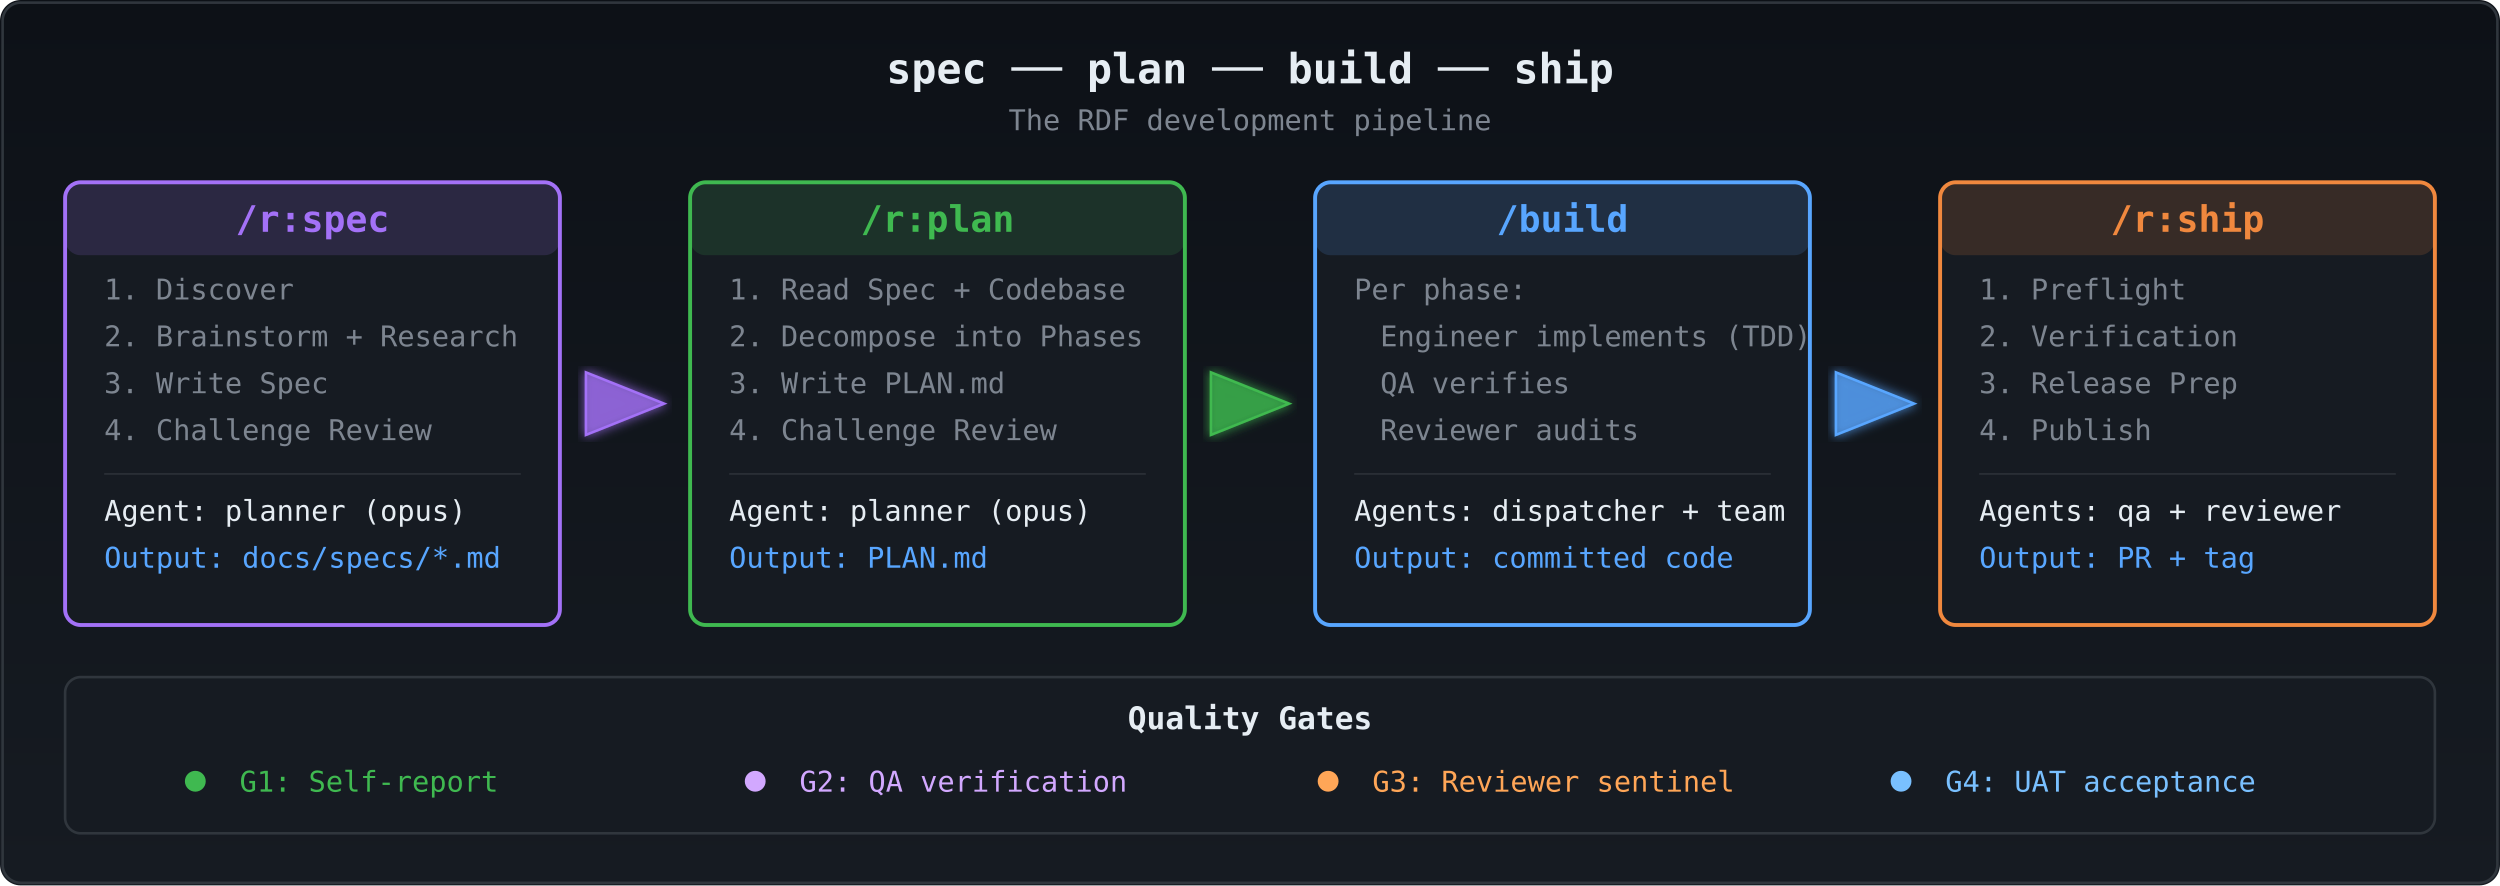
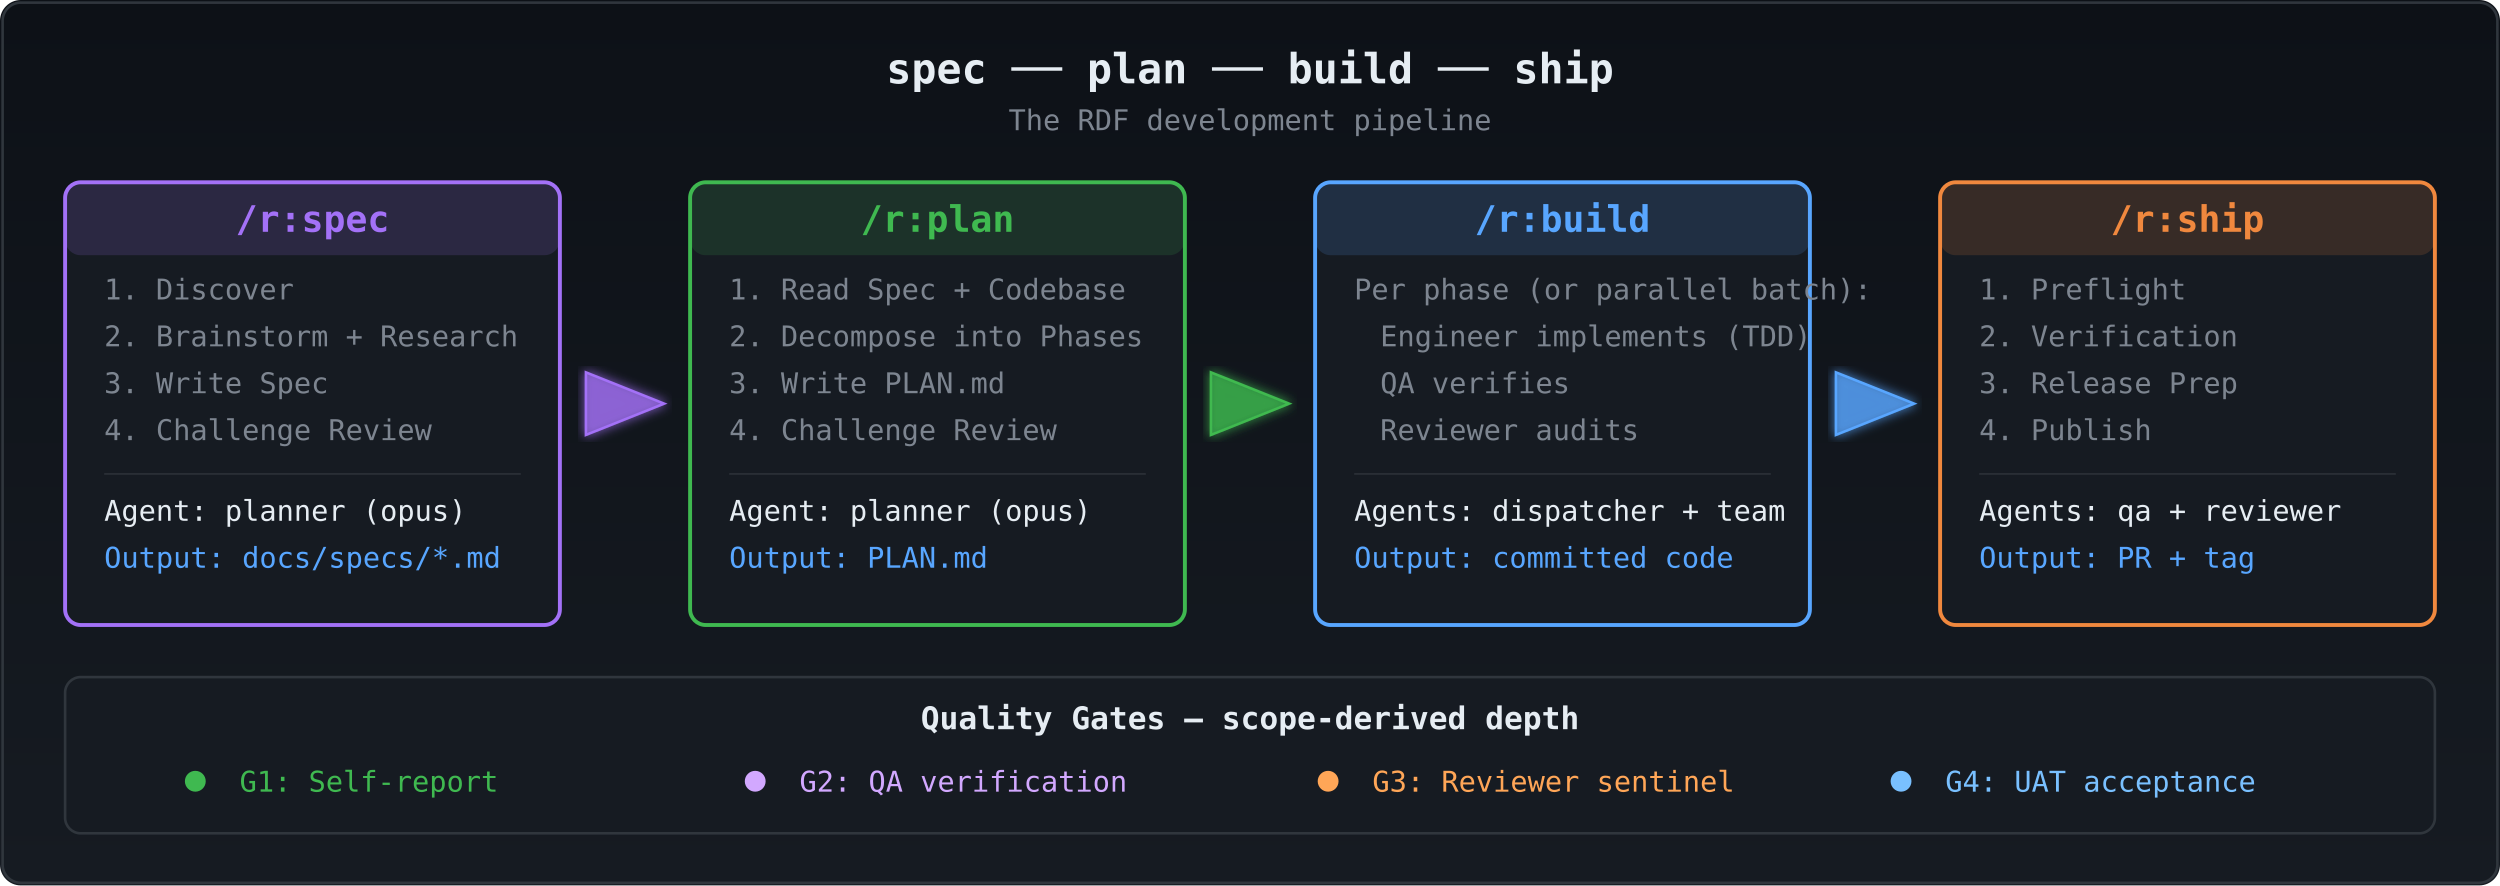
<svg xmlns="http://www.w3.org/2000/svg" viewBox="0 0 960 340" font-family="ui-monospace, 'Cascadia Code', 'Source Code Pro', Menlo, Consolas, monospace" font-size="13">
  <defs>
    <linearGradient id="bg" x1="0%" y1="0%" x2="0%" y2="100%">
      <stop offset="0%" stop-color="#0d1117" />
      <stop offset="100%" stop-color="#161b22" />
    </linearGradient>
    <filter id="glow">
      <feGaussianBlur stdDeviation="2" result="blur" />
      <feMerge>
        <feMergeNode in="blur" />
        <feMergeNode in="SourceGraphic" />
      </feMerge>
    </filter>
  </defs>
  <rect width="960" height="340" rx="8" fill="url(#bg)" />
  <rect x="1" y="1" width="958" height="338" rx="7" fill="none" stroke="#30363d" stroke-width="1" />
  <text x="480" y="32" text-anchor="middle" fill="#e6edf3" font-size="16" font-weight="bold">spec  ──  plan  ──  build  ──  ship</text>
  <text x="480" y="50" text-anchor="middle" fill="#7d8590" font-size="11">The RDF development pipeline</text>
  <rect x="25" y="70" width="190" height="170" rx="6" fill="#161b22" stroke="#a371f7" stroke-width="1.5" />
  <rect x="25" y="70" width="190" height="28" rx="6" fill="#a371f7" fill-opacity="0.15" />
  <text x="120" y="89" text-anchor="middle" fill="#a371f7" font-weight="bold" font-size="14">/r:spec</text>
  <text x="40" y="115" fill="#7d8590" font-size="11">1. Discover</text>
  <text x="40" y="133" fill="#7d8590" font-size="11">2. Brainstorm + Research</text>
  <text x="40" y="151" fill="#7d8590" font-size="11">3. Write Spec</text>
  <text x="40" y="169" fill="#7d8590" font-size="11">4. Challenge Review</text>
  <line x1="40" y1="182" x2="200" y2="182" stroke="#30363d" stroke-width="0.5" />
  <text x="40" y="200" fill="#e6edf3" font-size="11">Agent: planner (opus)</text>
  <text x="40" y="218" fill="#58a6ff" font-size="11">Output: docs/specs/*.md</text>
  <polygon points="225,143 255,155 225,167" fill="#a371f7" fill-opacity="0.6" stroke="#a371f7" stroke-width="1" filter="url(#glow)" />
  <rect x="265" y="70" width="190" height="170" rx="6" fill="#161b22" stroke="#3fb950" stroke-width="1.5" />
  <rect x="265" y="70" width="190" height="28" rx="6" fill="#3fb950" fill-opacity="0.15" />
  <text x="360" y="89" text-anchor="middle" fill="#3fb950" font-weight="bold" font-size="14">/r:plan</text>
  <text x="280" y="115" fill="#7d8590" font-size="11">1. Read Spec + Codebase</text>
  <text x="280" y="133" fill="#7d8590" font-size="11">2. Decompose into Phases</text>
  <text x="280" y="151" fill="#7d8590" font-size="11">3. Write PLAN.md</text>
  <text x="280" y="169" fill="#7d8590" font-size="11">4. Challenge Review</text>
  <line x1="280" y1="182" x2="440" y2="182" stroke="#30363d" stroke-width="0.5" />
  <text x="280" y="200" fill="#e6edf3" font-size="11">Agent: planner (opus)</text>
  <text x="280" y="218" fill="#58a6ff" font-size="11">Output: PLAN.md</text>
  <polygon points="465,143 495,155 465,167" fill="#3fb950" fill-opacity="0.6" stroke="#3fb950" stroke-width="1" filter="url(#glow)" />
  <rect x="505" y="70" width="190" height="170" rx="6" fill="#161b22" stroke="#58a6ff" stroke-width="1.5" />
  <rect x="505" y="70" width="190" height="28" rx="6" fill="#58a6ff" fill-opacity="0.15" />
-   <text x="600" y="89" text-anchor="middle" fill="#58a6ff" font-weight="bold" font-size="14">/build</text>
-   <text x="520" y="115" fill="#7d8590" font-size="11">Per phase:</text>
+   <text x="600" y="89" text-anchor="middle" fill="#58a6ff" font-weight="bold" font-size="14">/r:build</text>
+   <text x="520" y="115" fill="#7d8590" font-size="11">Per phase (or parallel batch):</text>
  <text x="530" y="133" fill="#7d8590" font-size="11">Engineer implements (TDD)</text>
  <text x="530" y="151" fill="#7d8590" font-size="11">QA verifies</text>
  <text x="530" y="169" fill="#7d8590" font-size="11">Reviewer audits</text>
  <line x1="520" y1="182" x2="680" y2="182" stroke="#30363d" stroke-width="0.5" />
  <text x="520" y="200" fill="#e6edf3" font-size="11">Agents: dispatcher + team</text>
  <text x="520" y="218" fill="#58a6ff" font-size="11">Output: committed code</text>
  <polygon points="705,143 735,155 705,167" fill="#58a6ff" fill-opacity="0.6" stroke="#58a6ff" stroke-width="1" filter="url(#glow)" />
  <rect x="745" y="70" width="190" height="170" rx="6" fill="#161b22" stroke="#f0883e" stroke-width="1.5" />
  <rect x="745" y="70" width="190" height="28" rx="6" fill="#f0883e" fill-opacity="0.15" />
  <text x="840" y="89" text-anchor="middle" fill="#f0883e" font-weight="bold" font-size="14">/r:ship</text>
  <text x="760" y="115" fill="#7d8590" font-size="11">1. Preflight</text>
  <text x="760" y="133" fill="#7d8590" font-size="11">2. Verification</text>
  <text x="760" y="151" fill="#7d8590" font-size="11">3. Release Prep</text>
  <text x="760" y="169" fill="#7d8590" font-size="11">4. Publish</text>
  <line x1="760" y1="182" x2="920" y2="182" stroke="#30363d" stroke-width="0.5" />
  <text x="760" y="200" fill="#e6edf3" font-size="11">Agents: qa + reviewer</text>
  <text x="760" y="218" fill="#58a6ff" font-size="11">Output: PR + tag</text>
  <rect x="25" y="260" width="910" height="60" rx="6" fill="#161b22" stroke="#30363d" stroke-width="1" />
-   <text x="480" y="280" text-anchor="middle" fill="#e6edf3" font-size="12" font-weight="bold">Quality Gates</text>
+   <text x="480" y="280" text-anchor="middle" fill="#e6edf3" font-size="12" font-weight="bold">Quality Gates  —  scope-derived depth</text>
  <circle cx="75" cy="300" r="4" fill="#3fb950" />
  <text x="92" y="304" fill="#3fb950" font-size="11">G1: Self-report</text>
  <circle cx="290" cy="300" r="4" fill="#d2a8ff" />
  <text x="307" y="304" fill="#d2a8ff" font-size="11">G2: QA verification</text>
  <circle cx="510" cy="300" r="4" fill="#ffa657" />
  <text x="527" y="304" fill="#ffa657" font-size="11">G3: Reviewer sentinel</text>
  <circle cx="730" cy="300" r="4" fill="#79c0ff" />
  <text x="747" y="304" fill="#79c0ff" font-size="11">G4: UAT acceptance</text>
</svg>
